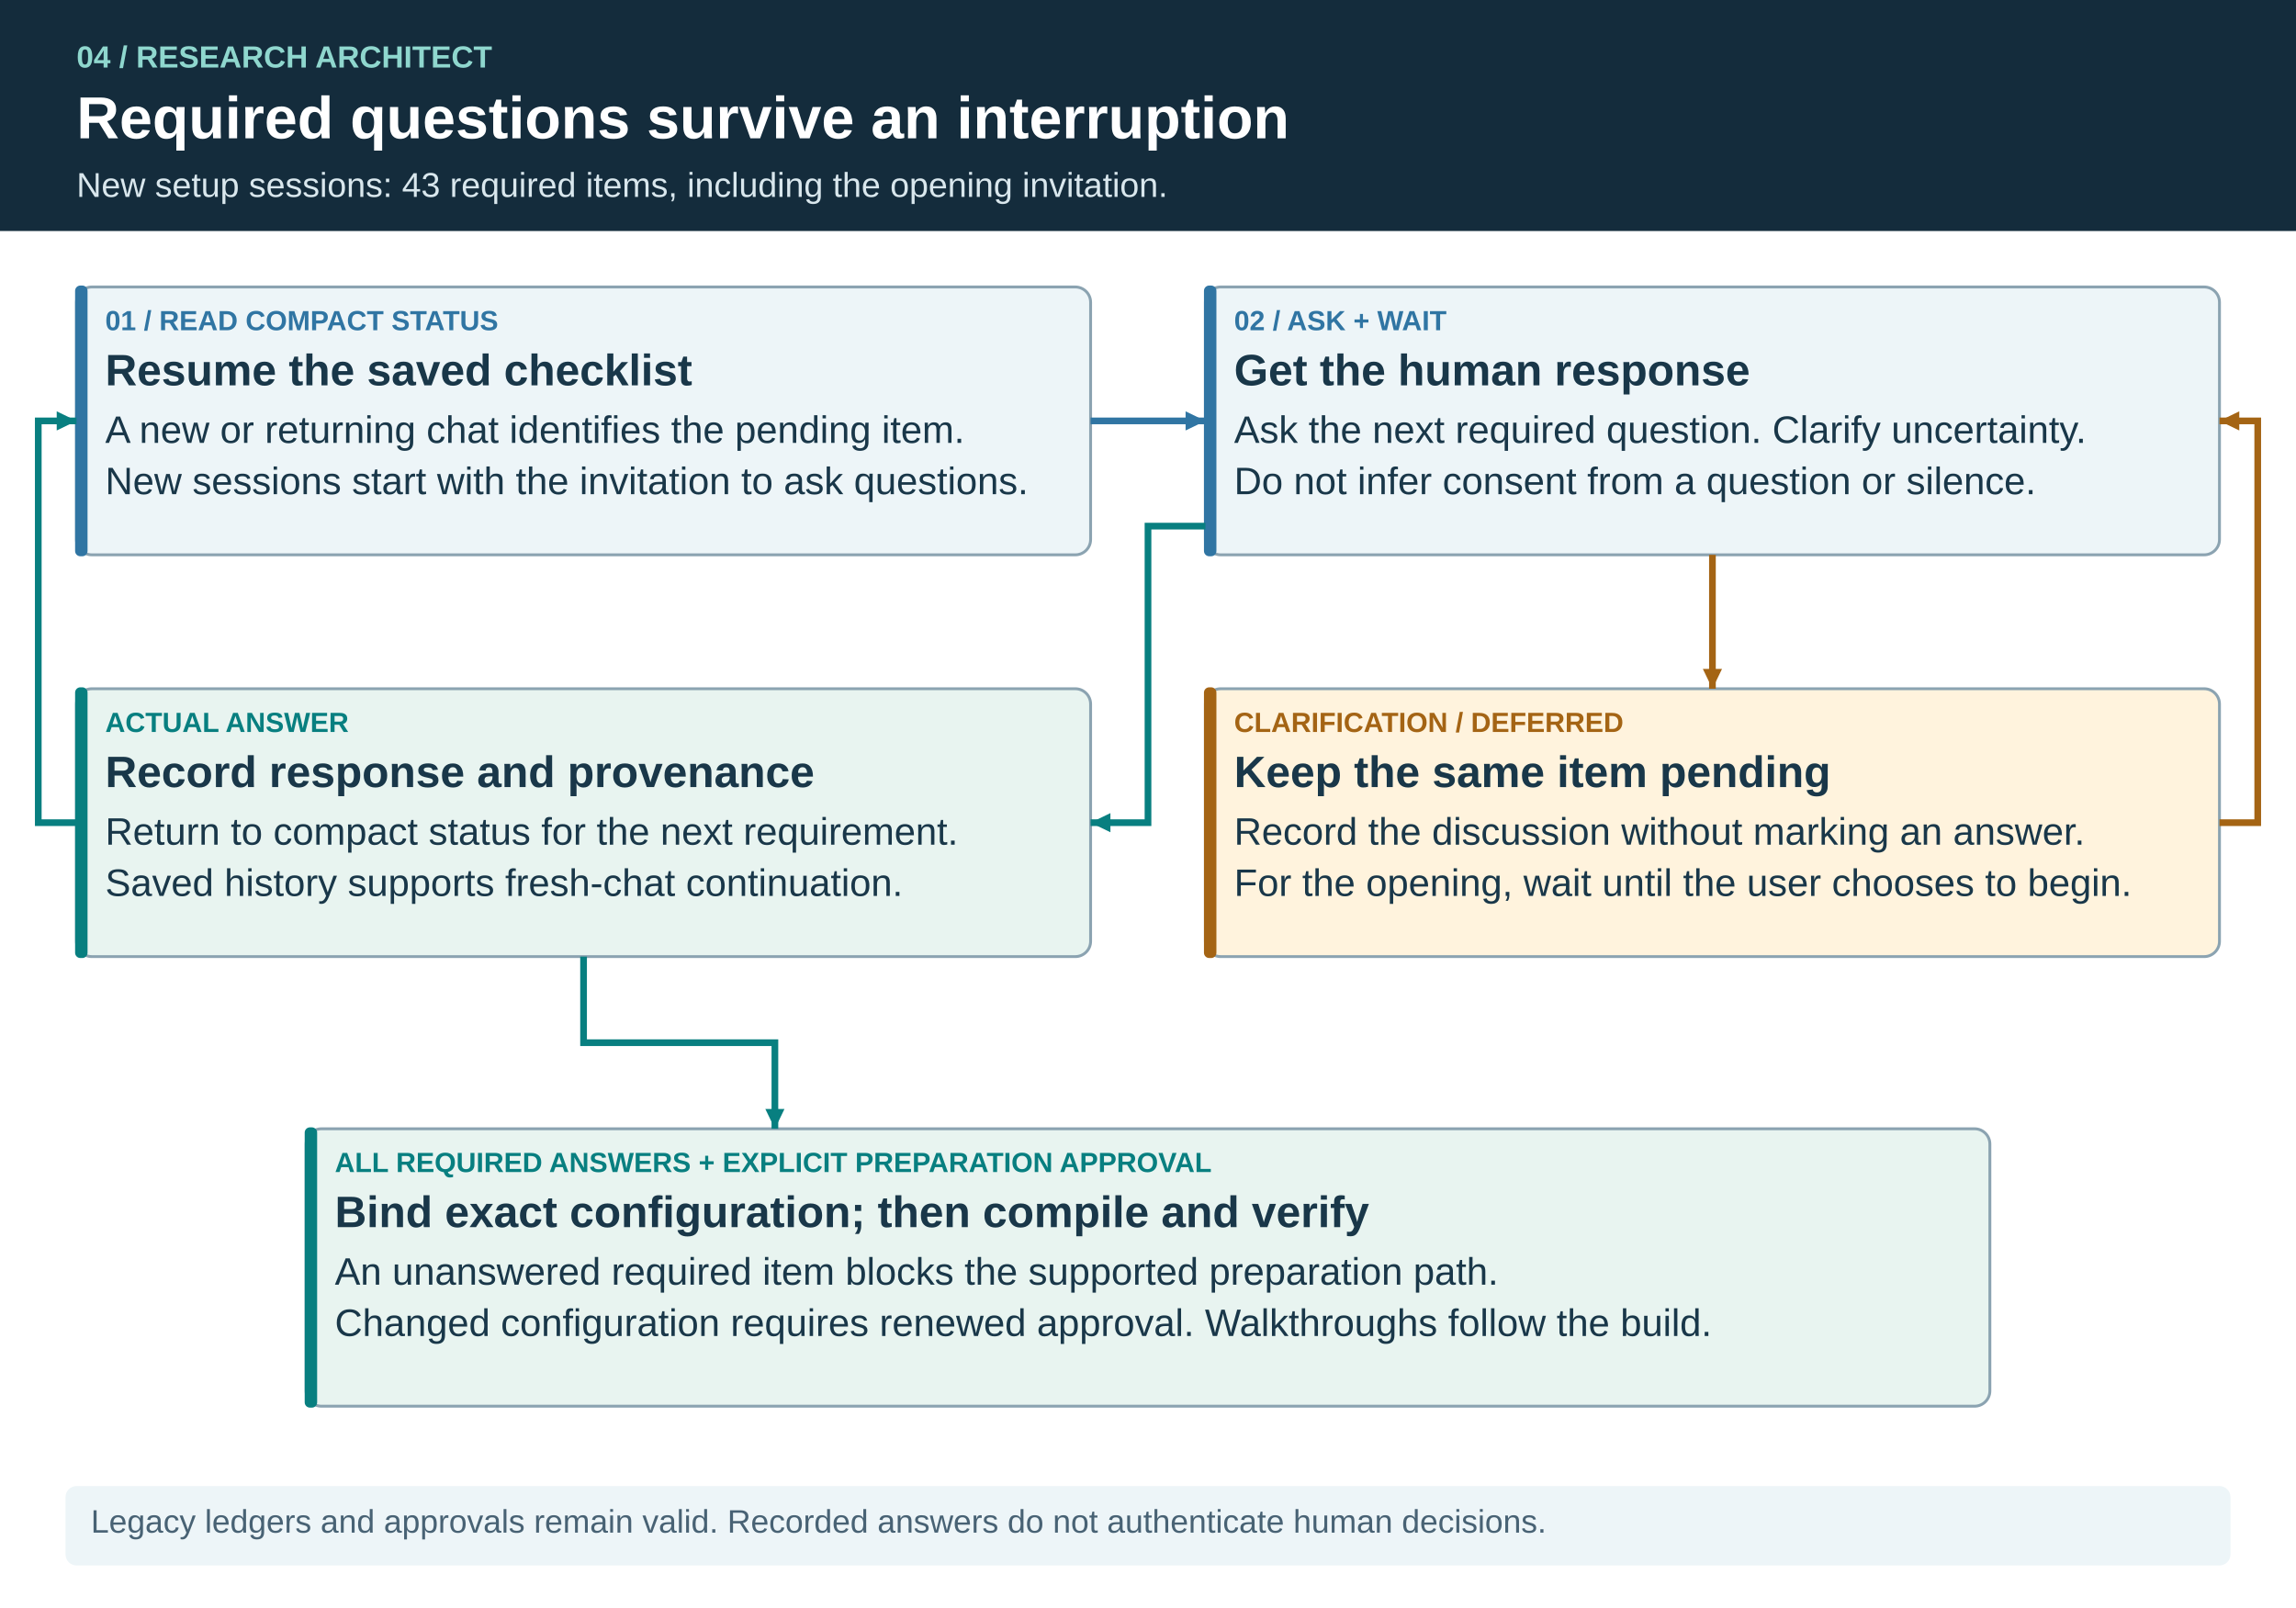
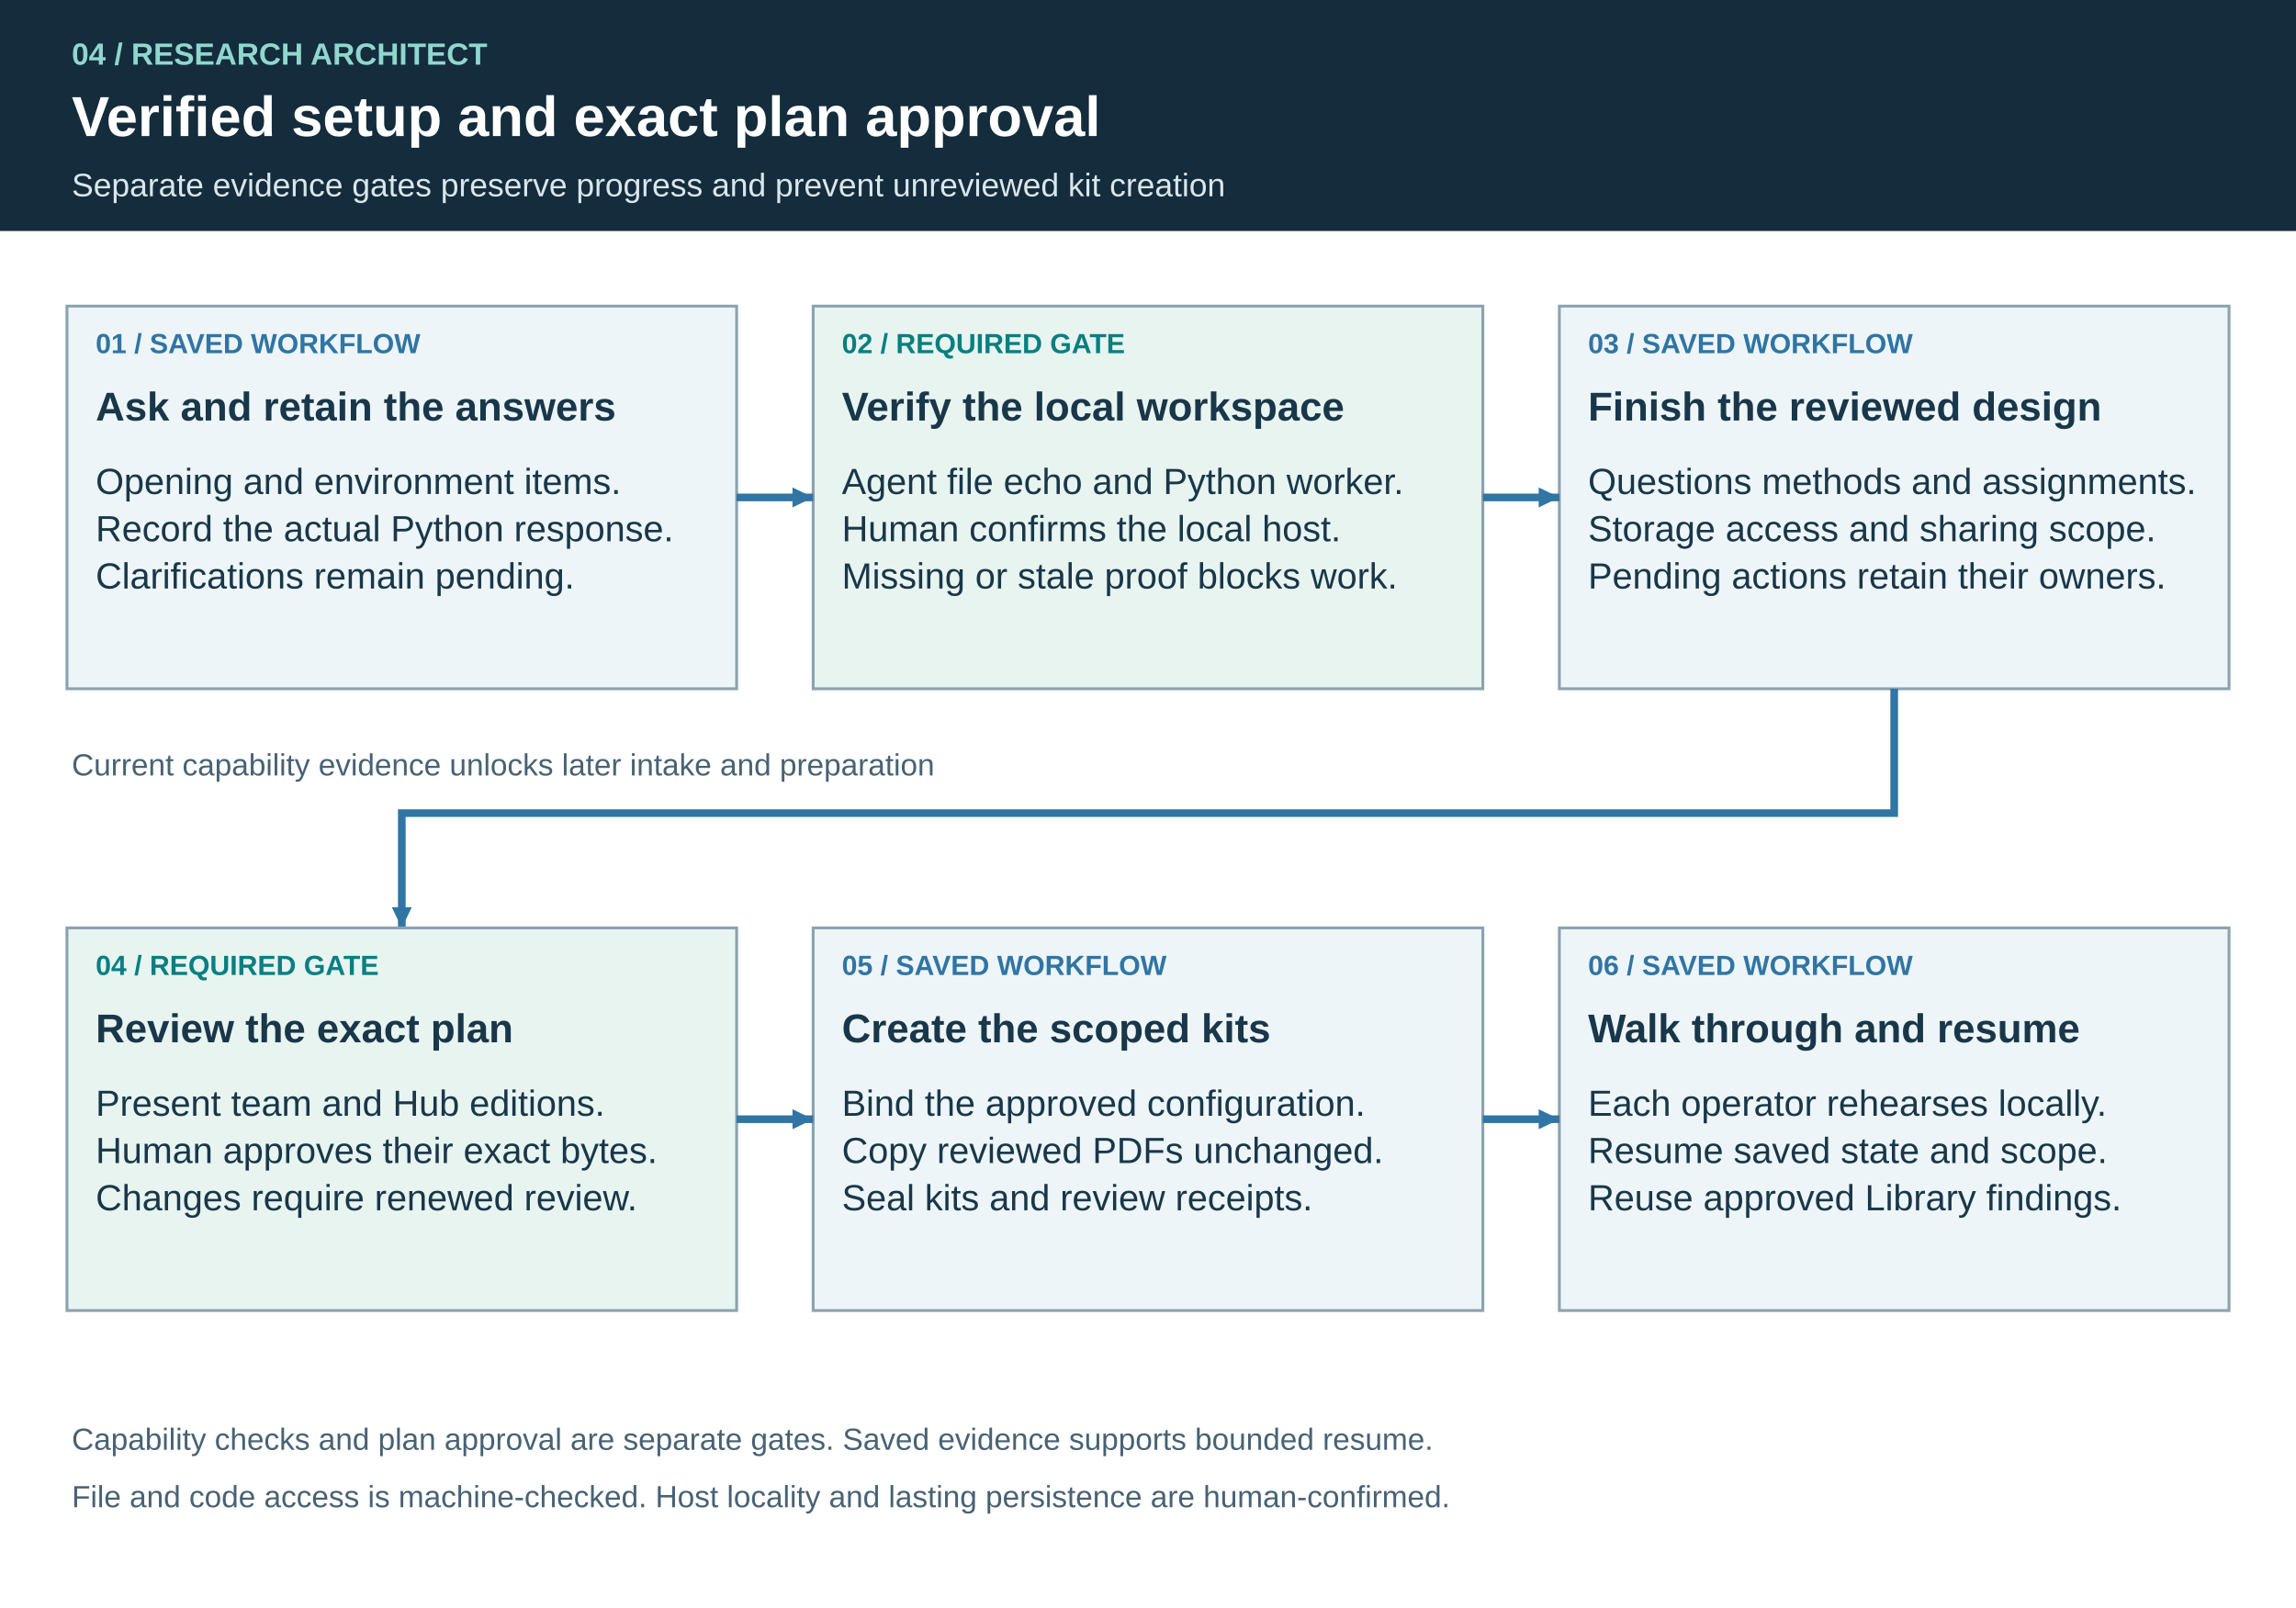
<svg xmlns="http://www.w3.org/2000/svg" width="2400" height="1680" viewBox="0 0 2400 1680">
-   <rect x="0" y="0" width="2400" height="1680" rx="0" fill="#FFFFFF" stroke="#FFFFFF" stroke-width="3" />
-   <rect x="0" y="0" width="2400" height="240" rx="0" fill="#142C3C" stroke="#142C3C" stroke-width="3" />
-   <text x="80" y="70.6" font-family="Arial" font-size="32" font-weight="700" fill="#8FD7CE">04  /  RESEARCH ARCHITECT</text>
-   <text x="80" y="144.6" font-family="Arial" font-size="62" font-weight="700" fill="#FFFFFF">Required questions survive an interruption</text>
-   <text x="80" y="205.8" font-family="Arial" font-size="36" font-weight="400" fill="#D9E7ED">New setup sessions: 43 required items, including the opening invitation.</text>
-   <rect x="80" y="300" width="1060" height="280" rx="16" fill="#EDF5F8" stroke="#8BA3B1" stroke-width="3" />
-   <rect x="80" y="300" width="10" height="280" rx="4" fill="#3075A3" stroke="#3075A3" stroke-width="3" />
-   <text x="110" y="345.2" font-family="Arial" font-size="29" font-weight="700" fill="#3075A3">01  /  READ COMPACT STATUS</text>
-   <text x="110" y="402.8" font-family="Arial" font-size="46" font-weight="700" fill="#193749">Resume the saved checklist</text>
-   <text x="110" y="463.0" font-family="Arial" font-size="40" font-weight="400" fill="#193749">A new or returning chat identifies the pending item.</text>
-   <text x="110" y="516.6" font-family="Arial" font-size="40" font-weight="400" fill="#193749">New sessions start with the invitation to ask questions.</text>
-   <rect x="1260" y="300" width="1060" height="280" rx="16" fill="#EDF5F8" stroke="#8BA3B1" stroke-width="3" />
-   <rect x="1260" y="300" width="10" height="280" rx="4" fill="#3075A3" stroke="#3075A3" stroke-width="3" />
-   <text x="1290" y="345.2" font-family="Arial" font-size="29" font-weight="700" fill="#3075A3">02  /  ASK + WAIT</text>
-   <text x="1290" y="402.8" font-family="Arial" font-size="46" font-weight="700" fill="#193749">Get the human response</text>
-   <text x="1290" y="463.0" font-family="Arial" font-size="40" font-weight="400" fill="#193749">Ask the next required question. Clarify uncertainty.</text>
-   <text x="1290" y="516.6" font-family="Arial" font-size="40" font-weight="400" fill="#193749">Do not infer consent from a question or silence.</text>
-   <polyline points="1140,440 1260,440" fill="none" stroke="#3075A3" stroke-width="7" />
-   <polygon points="1260,440 1239.29,450.004 1239.29,429.996" fill="#3075A3" />
-   <rect x="1260" y="720" width="1060" height="280" rx="16" fill="#FFF3DD" stroke="#8BA3B1" stroke-width="3" />
-   <rect x="1260" y="720" width="10" height="280" rx="4" fill="#A46414" stroke="#A46414" stroke-width="3" />
-   <text x="1290" y="765.2" font-family="Arial" font-size="29" font-weight="700" fill="#A46414">CLARIFICATION / DEFERRED</text>
-   <text x="1290" y="822.8" font-family="Arial" font-size="46" font-weight="700" fill="#193749">Keep the same item pending</text>
-   <text x="1290" y="883.0" font-family="Arial" font-size="40" font-weight="400" fill="#193749">Record the discussion without marking an answer.</text>
-   <text x="1290" y="936.6" font-family="Arial" font-size="40" font-weight="400" fill="#193749">For the opening, wait until the user chooses to begin.</text>
-   <polyline points="1790,580 1790,720" fill="none" stroke="#A46414" stroke-width="7" />
-   <polygon points="1790,720 1779.996,699.29 1800.004,699.29" fill="#A46414" />
-   <polyline points="2320,860 2360,860 2360,440 2320,440" fill="none" stroke="#A46414" stroke-width="7" />
-   <polygon points="2320,440 2340.71,429.996 2340.71,450.004" fill="#A46414" />
-   <rect x="80" y="720" width="1060" height="280" rx="16" fill="#E8F4F0" stroke="#8BA3B1" stroke-width="3" />
-   <rect x="80" y="720" width="10" height="280" rx="4" fill="#087F80" stroke="#087F80" stroke-width="3" />
-   <text x="110" y="765.2" font-family="Arial" font-size="29" font-weight="700" fill="#087F80">ACTUAL ANSWER</text>
-   <text x="110" y="822.8" font-family="Arial" font-size="46" font-weight="700" fill="#193749">Record response and provenance</text>
-   <text x="110" y="883.0" font-family="Arial" font-size="40" font-weight="400" fill="#193749">Return to compact status for the next requirement.</text>
-   <text x="110" y="936.6" font-family="Arial" font-size="40" font-weight="400" fill="#193749">Saved history supports fresh-chat continuation.</text>
-   <polyline points="1260,550 1200,550 1200,860 1140,860" fill="none" stroke="#087F80" stroke-width="7" />
-   <polygon points="1140,860 1160.71,849.996 1160.71,870.004" fill="#087F80" />
-   <polyline points="80,860 40,860 40,440 80,440" fill="none" stroke="#087F80" stroke-width="7" />
-   <polygon points="80,440 59.29,450.004 59.29,429.996" fill="#087F80" />
-   <rect x="320" y="1180" width="1760" height="290" rx="16" fill="#E8F4F0" stroke="#8BA3B1" stroke-width="3" />
-   <rect x="320" y="1180" width="10" height="290" rx="4" fill="#087F80" stroke="#087F80" stroke-width="3" />
-   <text x="350" y="1225.2" font-family="Arial" font-size="29" font-weight="700" fill="#087F80">ALL REQUIRED ANSWERS + EXPLICIT PREPARATION APPROVAL</text>
-   <text x="350" y="1282.8" font-family="Arial" font-size="46" font-weight="700" fill="#193749">Bind exact configuration; then compile and verify</text>
-   <text x="350" y="1343.0" font-family="Arial" font-size="40" font-weight="400" fill="#193749">An unanswered required item blocks the supported preparation path.</text>
-   <text x="350" y="1396.6" font-family="Arial" font-size="40" font-weight="400" fill="#193749">Changed configuration requires renewed approval. Walkthroughs follow the build.</text>
-   <polyline points="610,1000 610,1090 810,1090 810,1180" fill="none" stroke="#087F80" stroke-width="7" />
-   <polygon points="810,1180 799.996,1159.29 820.004,1159.29" fill="#087F80" />
-   <rect x="70" y="1555" width="2260" height="80" rx="10" fill="#EDF5F8" stroke="#EDF5F8" stroke-width="3" />
-   <text x="95" y="1602.2" font-family="Arial" font-size="34" font-weight="400" fill="#486274">Legacy ledgers and approvals remain valid. Recorded answers do not authenticate human decisions.</text>
+   <rect x="0" y="0" width="2400" height="1680" fill="#FFFFFF" stroke="#FFFFFF" stroke-width="3" />
+   <rect x="0" y="0" width="2400" height="240" fill="#142C3C" stroke="#142C3C" stroke-width="3" />
+   <text x="75" y="67.6" font-family="Arial" font-size="32" font-weight="700" fill="#8FD7CE">04  /  RESEARCH ARCHITECT</text>
+   <text x="75" y="142.2" font-family="Arial" font-size="59" font-weight="700" fill="#FFFFFF">Verified setup and exact plan approval</text>
+   <text x="75" y="205.2" font-family="Arial" font-size="34" font-weight="400" fill="#D9E7ED">Separate evidence gates preserve progress and prevent unreviewed kit creation</text>
+   <rect x="70" y="320" width="700" height="400" fill="#EDF5F8" stroke="#8BA3B1" stroke-width="3" />
+   <text x="100" y="369.2" font-family="Arial" font-size="29" font-weight="700" fill="#3075A3">01  /  SAVED WORKFLOW</text>
+   <text x="100" y="439.6" font-family="Arial" font-size="42" font-weight="700" fill="#193749">Ask and retain the answers</text>
+   <text x="100" y="516.4" font-family="Arial" font-size="38" font-weight="400" fill="#193749">Opening and environment items.</text>
+   <text x="100" y="565.8" font-family="Arial" font-size="38" font-weight="400" fill="#193749">Record the actual Python response.</text>
+   <text x="100" y="615.2" font-family="Arial" font-size="38" font-weight="400" fill="#193749">Clarifications remain pending.</text>
+   <rect x="850" y="320" width="700" height="400" fill="#E8F4F0" stroke="#8BA3B1" stroke-width="3" />
+   <text x="880" y="369.2" font-family="Arial" font-size="29" font-weight="700" fill="#087F80">02  /  REQUIRED GATE</text>
+   <text x="880" y="439.6" font-family="Arial" font-size="42" font-weight="700" fill="#193749">Verify the local workspace</text>
+   <text x="880" y="516.4" font-family="Arial" font-size="38" font-weight="400" fill="#193749">Agent file echo and Python worker.</text>
+   <text x="880" y="565.8" font-family="Arial" font-size="38" font-weight="400" fill="#193749">Human confirms the local host.</text>
+   <text x="880" y="615.2" font-family="Arial" font-size="38" font-weight="400" fill="#193749">Missing or stale proof blocks work.</text>
+   <rect x="1630" y="320" width="700" height="400" fill="#EDF5F8" stroke="#8BA3B1" stroke-width="3" />
+   <text x="1660" y="369.2" font-family="Arial" font-size="29" font-weight="700" fill="#3075A3">03  /  SAVED WORKFLOW</text>
+   <text x="1660" y="439.6" font-family="Arial" font-size="42" font-weight="700" fill="#193749">Finish the reviewed design</text>
+   <text x="1660" y="516.4" font-family="Arial" font-size="38" font-weight="400" fill="#193749">Questions methods and assignments.</text>
+   <text x="1660" y="565.8" font-family="Arial" font-size="38" font-weight="400" fill="#193749">Storage access and sharing scope.</text>
+   <text x="1660" y="615.2" font-family="Arial" font-size="38" font-weight="400" fill="#193749">Pending actions retain their owners.</text>
+   <polyline points="770,520 850,520" fill="none" stroke="#3075A3" stroke-width="8" />
+   <polygon points="850,520 828.389,530.439 828.389,509.561" fill="#3075A3" />
+   <polyline points="1550,520 1630,520" fill="none" stroke="#3075A3" stroke-width="8" />
+   <polygon points="1630,520 1608.389,530.439 1608.389,509.561" fill="#3075A3" />
+   <polyline points="1980,720 1980,850 420,850 420,970" fill="none" stroke="#3075A3" stroke-width="8" />
+   <polygon points="420,970 409.561,948.389 430.439,948.389" fill="#3075A3" />
+   <text x="75" y="810.6" font-family="Arial" font-size="32" font-weight="400" fill="#486274">Current capability evidence unlocks later intake and preparation</text>
+   <rect x="70" y="970" width="700" height="400" fill="#E8F4F0" stroke="#8BA3B1" stroke-width="3" />
+   <text x="100" y="1019.2" font-family="Arial" font-size="29" font-weight="700" fill="#087F80">04  /  REQUIRED GATE</text>
+   <text x="100" y="1089.6" font-family="Arial" font-size="42" font-weight="700" fill="#193749">Review the exact plan</text>
+   <text x="100" y="1166.4" font-family="Arial" font-size="38" font-weight="400" fill="#193749">Present team and Hub editions.</text>
+   <text x="100" y="1215.8" font-family="Arial" font-size="38" font-weight="400" fill="#193749">Human approves their exact bytes.</text>
+   <text x="100" y="1265.2" font-family="Arial" font-size="38" font-weight="400" fill="#193749">Changes require renewed review.</text>
+   <rect x="850" y="970" width="700" height="400" fill="#EDF5F8" stroke="#8BA3B1" stroke-width="3" />
+   <text x="880" y="1019.2" font-family="Arial" font-size="29" font-weight="700" fill="#3075A3">05  /  SAVED WORKFLOW</text>
+   <text x="880" y="1089.6" font-family="Arial" font-size="42" font-weight="700" fill="#193749">Create the scoped kits</text>
+   <text x="880" y="1166.4" font-family="Arial" font-size="38" font-weight="400" fill="#193749">Bind the approved configuration.</text>
+   <text x="880" y="1215.8" font-family="Arial" font-size="38" font-weight="400" fill="#193749">Copy reviewed PDFs unchanged.</text>
+   <text x="880" y="1265.2" font-family="Arial" font-size="38" font-weight="400" fill="#193749">Seal kits and review receipts.</text>
+   <rect x="1630" y="970" width="700" height="400" fill="#EDF5F8" stroke="#8BA3B1" stroke-width="3" />
+   <text x="1660" y="1019.2" font-family="Arial" font-size="29" font-weight="700" fill="#3075A3">06  /  SAVED WORKFLOW</text>
+   <text x="1660" y="1089.6" font-family="Arial" font-size="42" font-weight="700" fill="#193749">Walk through and resume</text>
+   <text x="1660" y="1166.4" font-family="Arial" font-size="38" font-weight="400" fill="#193749">Each operator rehearses locally.</text>
+   <text x="1660" y="1215.8" font-family="Arial" font-size="38" font-weight="400" fill="#193749">Resume saved state and scope.</text>
+   <text x="1660" y="1265.2" font-family="Arial" font-size="38" font-weight="400" fill="#193749">Reuse approved Library findings.</text>
+   <polyline points="770,1170 850,1170" fill="none" stroke="#3075A3" stroke-width="8" />
+   <polygon points="850,1170 828.389,1180.439 828.389,1159.561" fill="#3075A3" />
+   <polyline points="1550,1170 1630,1170" fill="none" stroke="#3075A3" stroke-width="8" />
+   <polygon points="1630,1170 1608.389,1180.439 1608.389,1159.561" fill="#3075A3" />
+   <text x="75" y="1515.6" font-family="Arial" font-size="32" font-weight="400" fill="#486274">Capability checks and plan approval are separate gates. Saved evidence supports bounded resume.</text>
+   <text x="75" y="1575.6" font-family="Arial" font-size="32" font-weight="400" fill="#486274">File and code access is machine-checked. Host locality and lasting persistence are human-confirmed.</text>
</svg>
